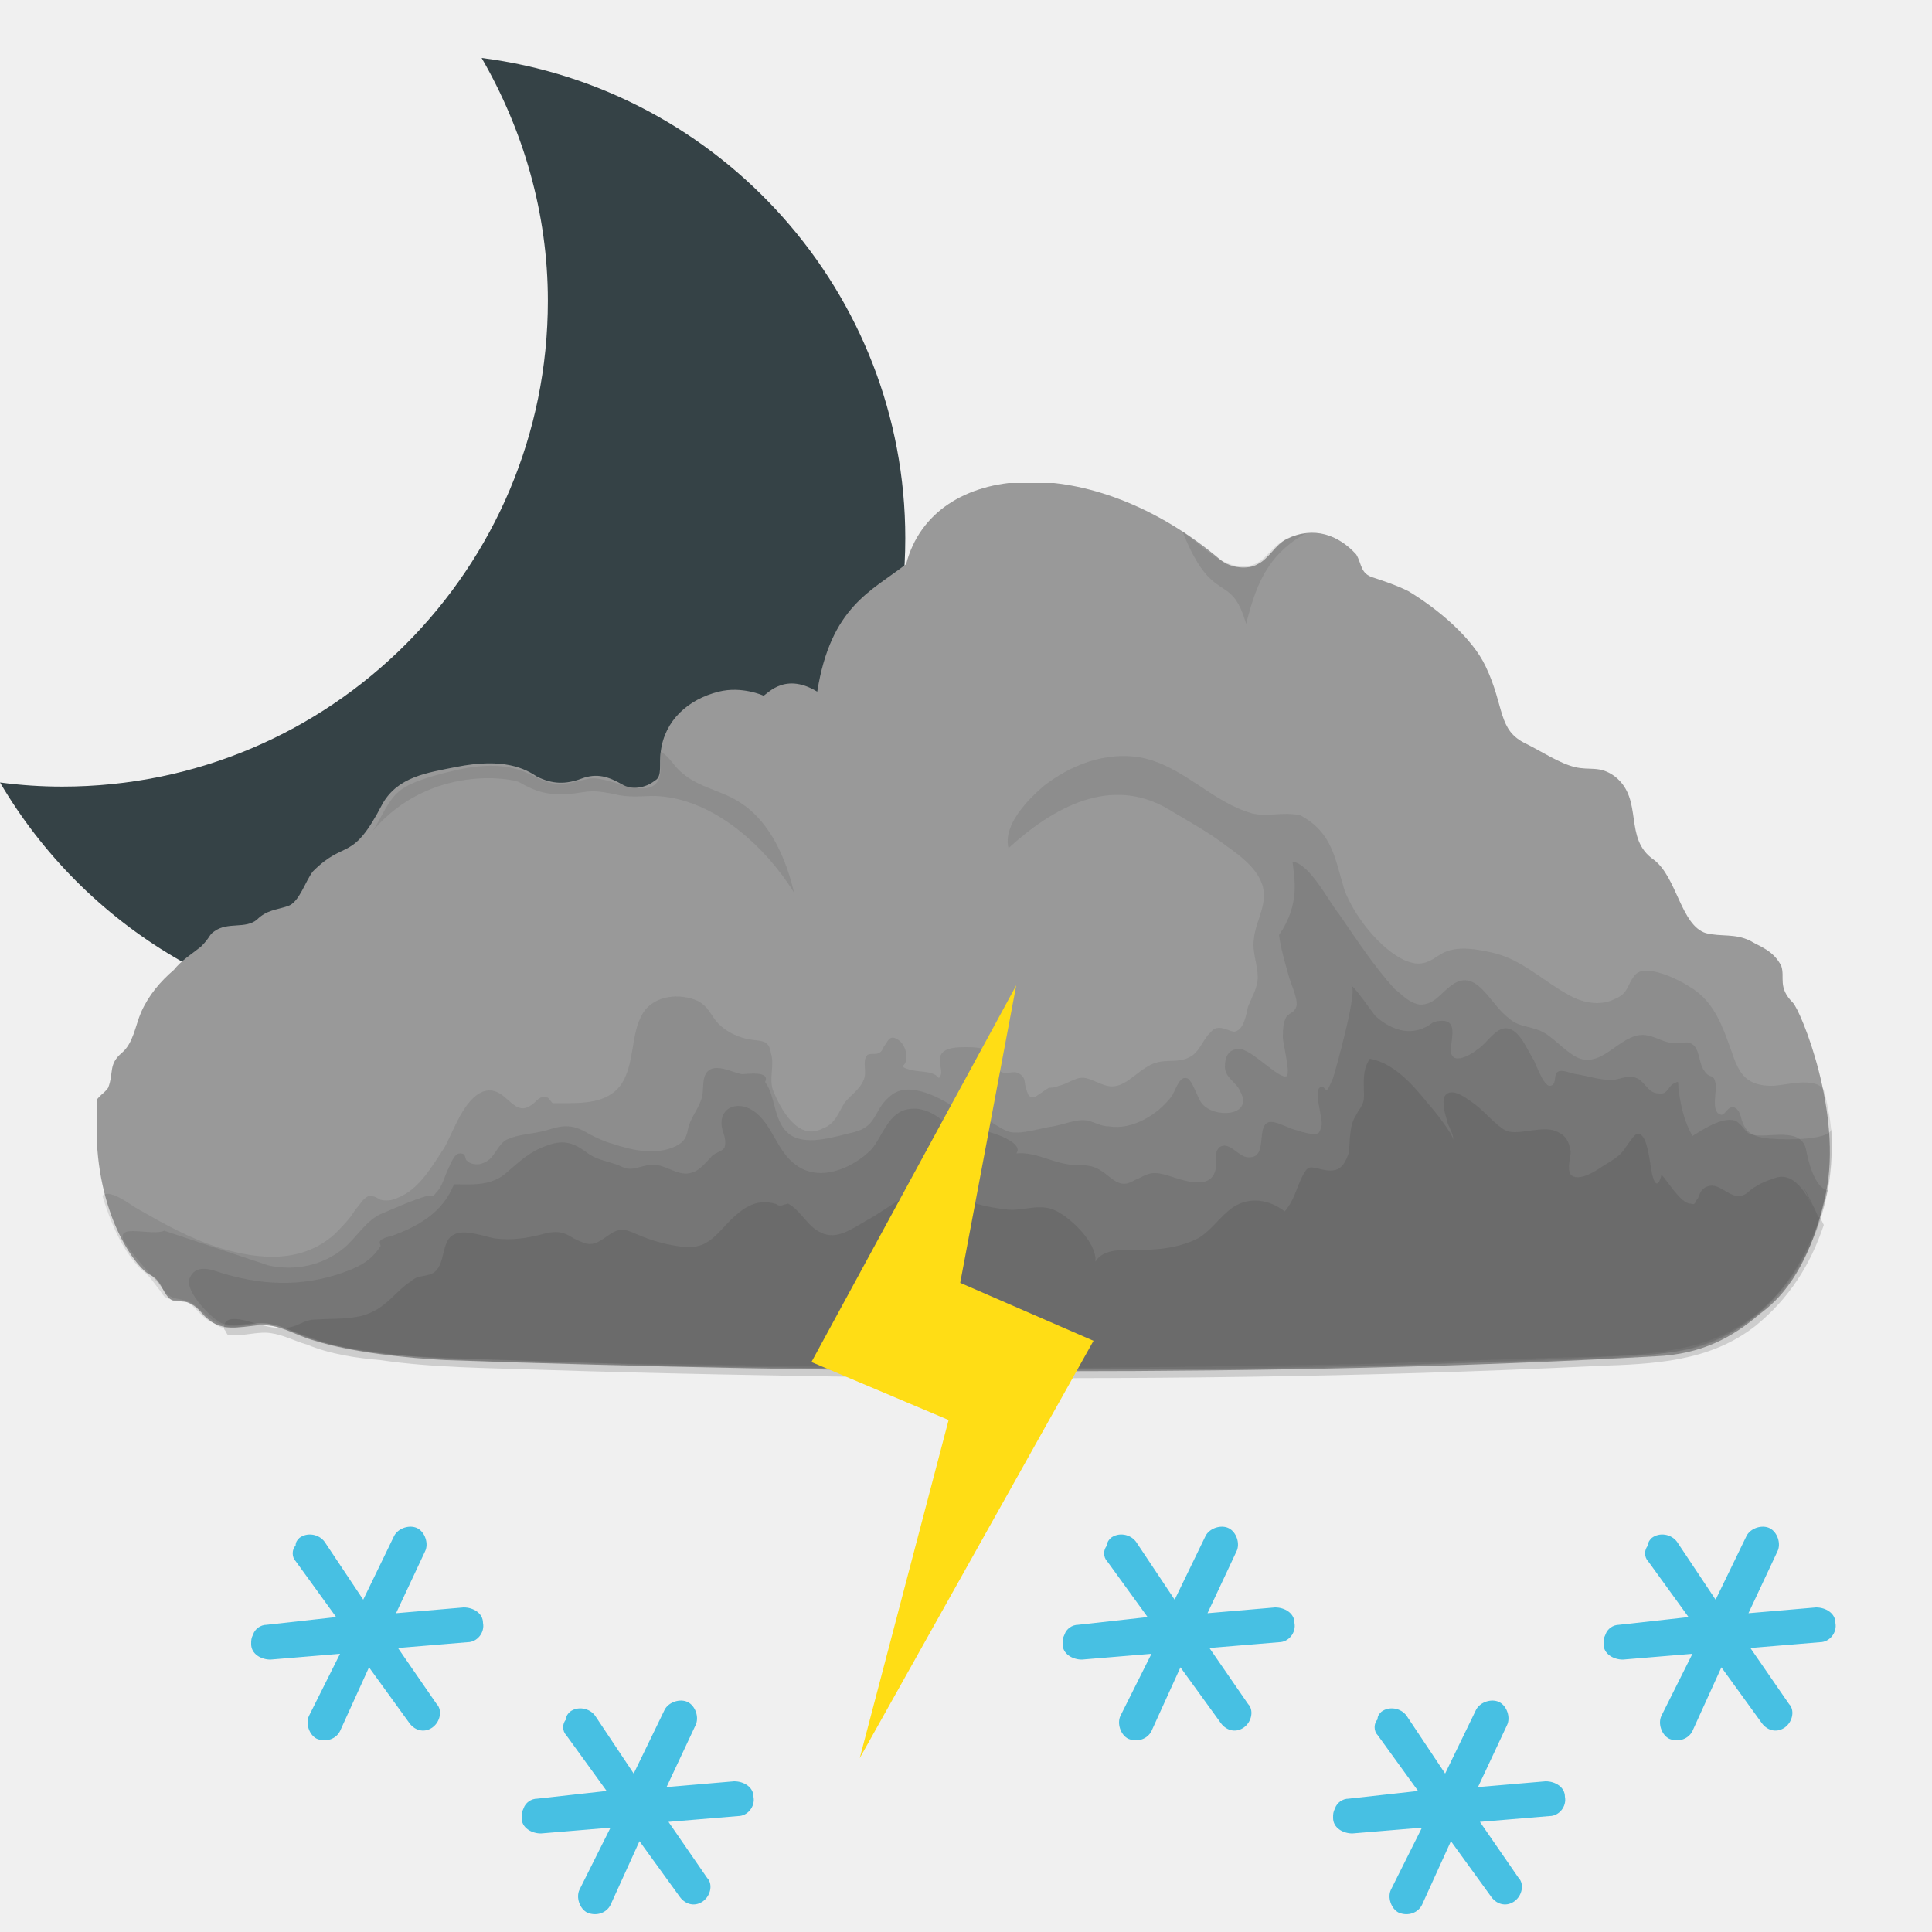
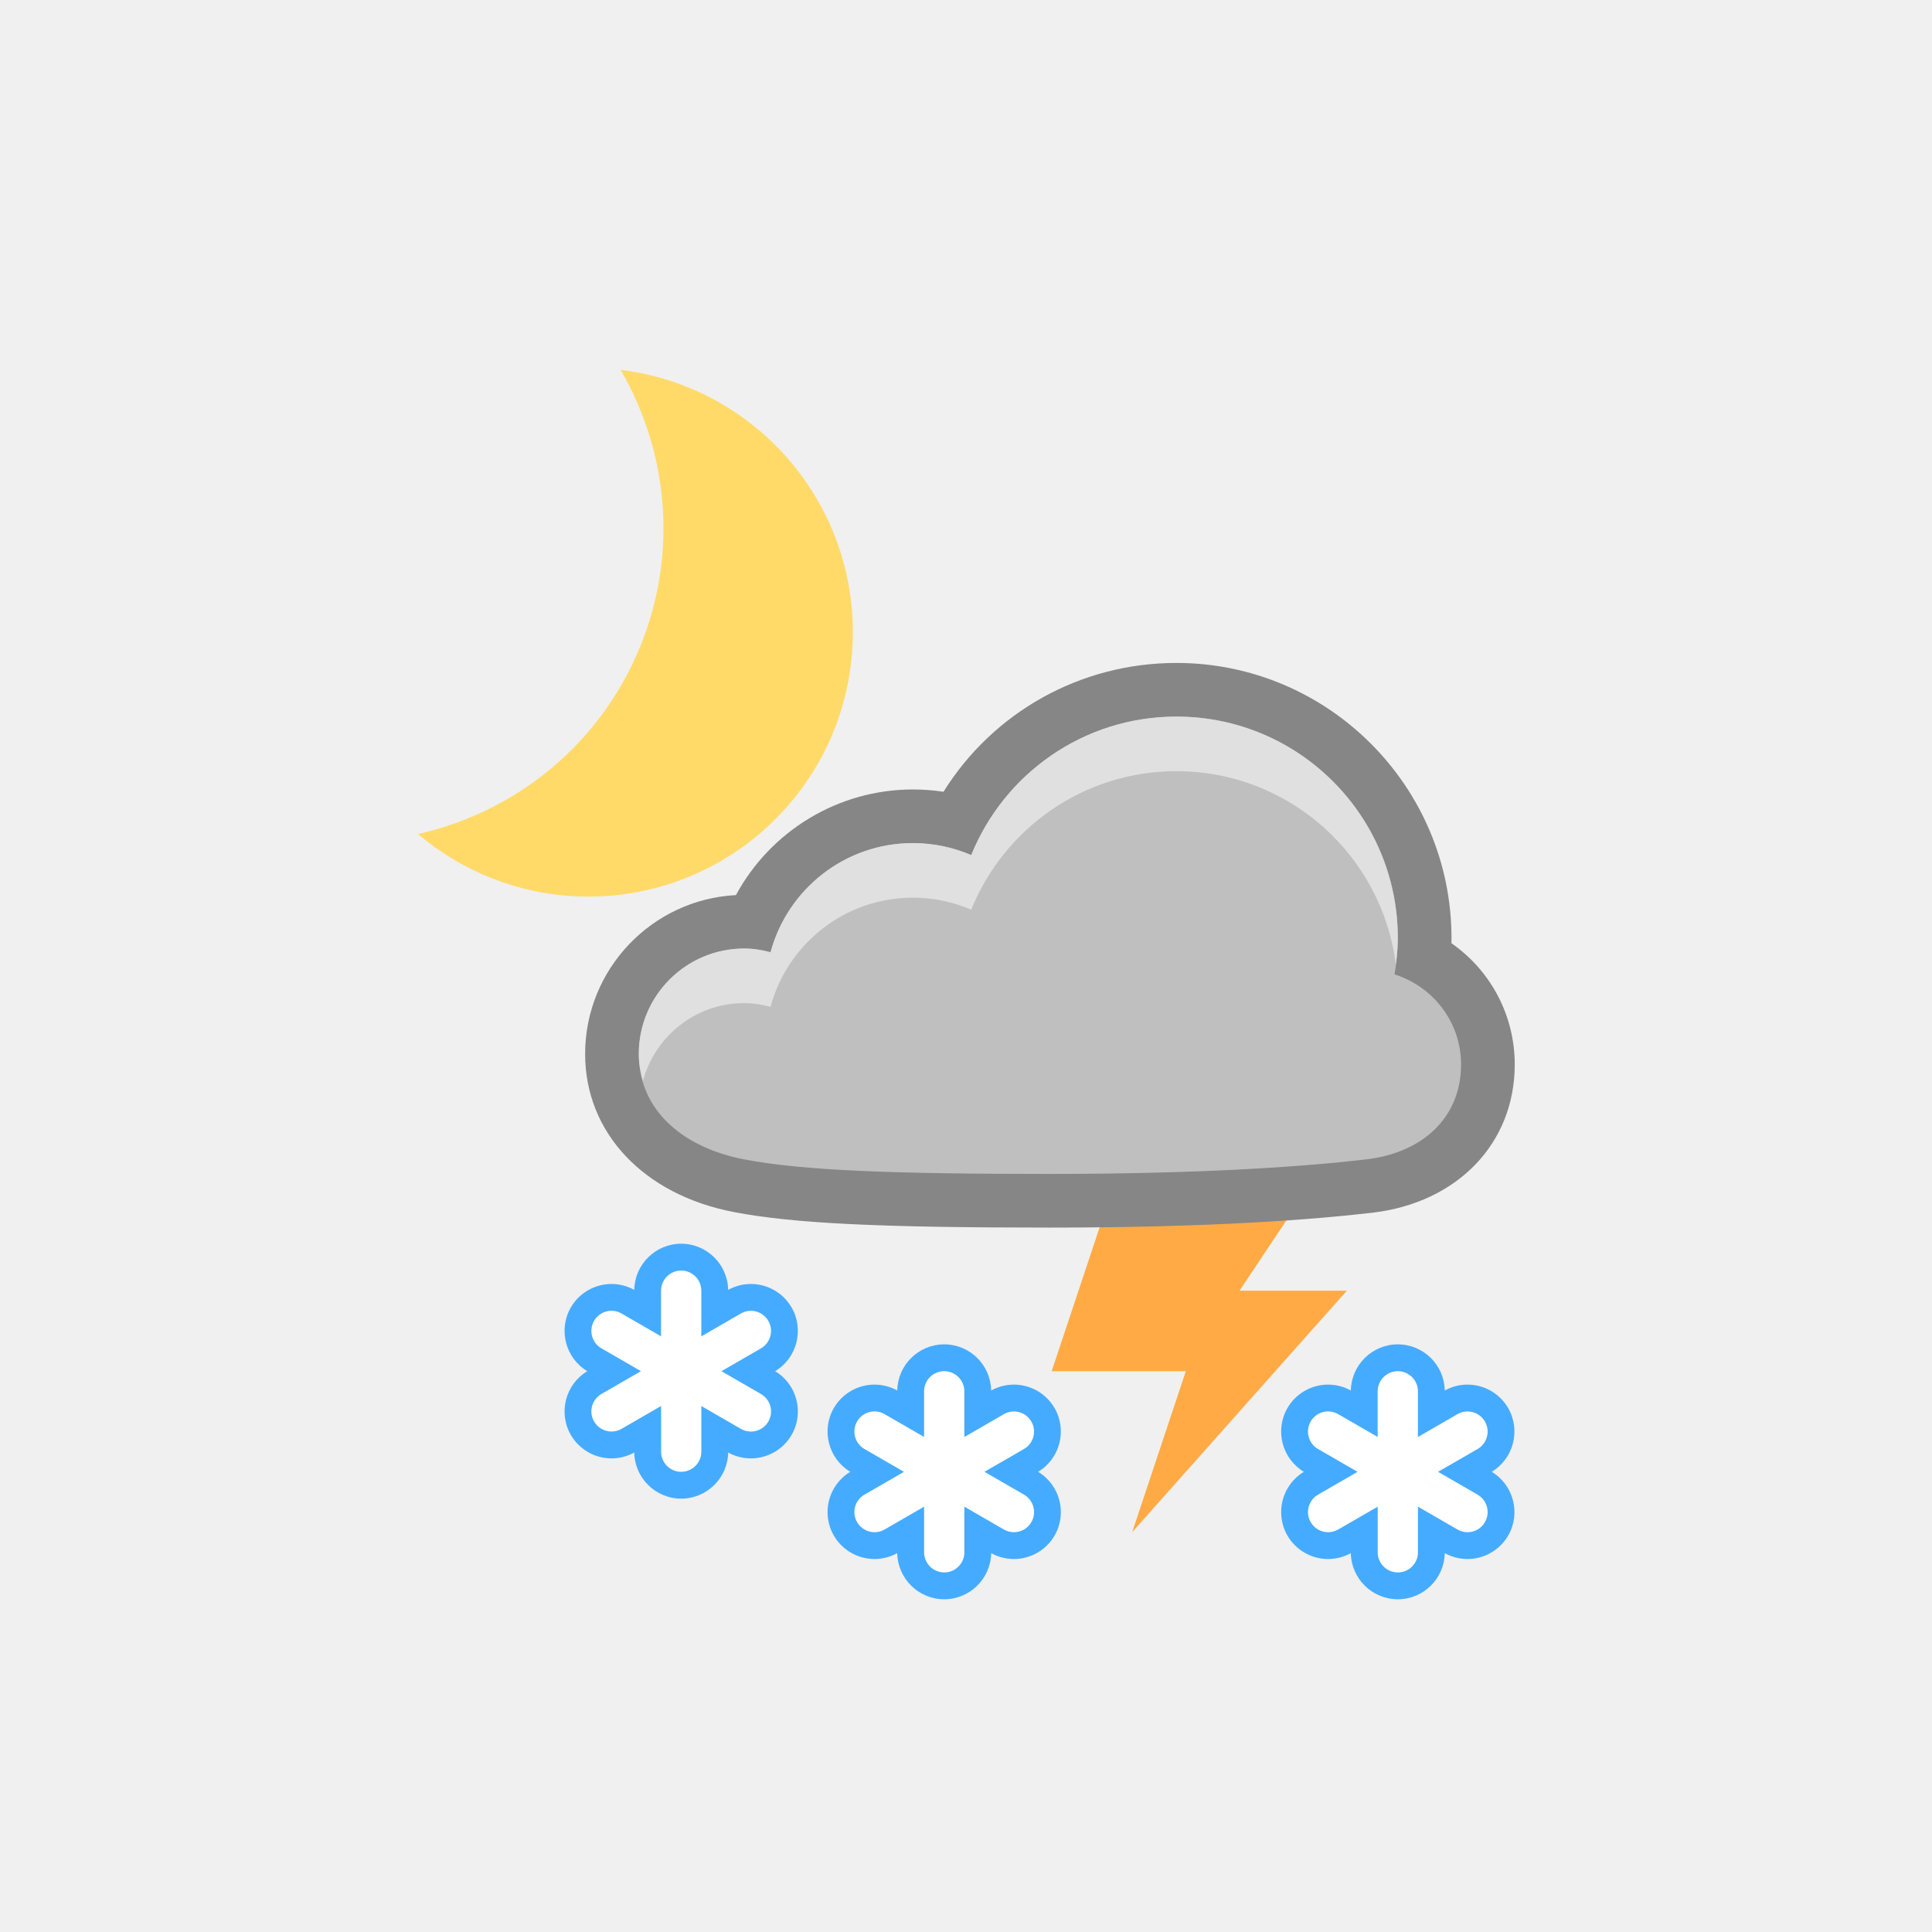
- <svg xmlns="http://www.w3.org/2000/svg" xmlns:xlink="http://www.w3.org/1999/xlink" viewBox="0 0 100 100">
-   <style>.moon-primitive{fill:#354246}.cloud4-primitive{color:#424242;fill:#999}.snowflake-primitive{fill:#47c0e3}.lightning-primitive{fill:#ffdd15}</style>
-   <symbol id="moon">
-     <path d="M34.9 0c3 5.2 4.8 11.2 4.8 17.6C39.7 37 24 52.8 4.5 52.8c-1.5 0-3-.1-4.5-.3C6.1 62.9 17.4 70 30.4 70c19.4 0 35.2-15.7 35.2-35.2C65.6 17 52.2 2.2 34.9 0z" />
-   </symbol>
-   <symbol id="cloud">
-     <path d="M87.8 26.9c-.8-.8-.4-1.3-.6-1.9-.4-.8-1.1-1-1.6-1.3-.8-.4-1.5-.2-2.3-.4-1.3-.4-1.5-2.9-2.7-3.8-1.6-1.1-.5-3.1-2-4.3-.8-.6-1.3-.3-2.1-.5s-1.7-.8-2.5-1.2c-1.5-.7-1.1-1.9-2.1-4-.7-1.5-2.5-3-4-3.9-.6-.3-1.2-.5-1.8-.7-.7-.2-.6-.7-.9-1.2-.9-1-2.2-1.5-3.6-.8-.6.3-.9 1-1.5 1.3-.5.3-1.4.2-1.9-.2-6.7-5.7-14.9-5.2-16.3.2-1.8 1.4-3.9 2.2-4.6 6.6-1.8-1.1-2.7.3-2.8.2 0 0-1.1-.5-2.3-.2-1.6.4-2.8 1.5-3 3.1-.1.6.1 1.3-.3 1.5-.5.4-1.2.5-1.7.2-.7-.4-1.3-.6-2.1-.3s-1.5.3-2.3-.1c-.6-.4-1.7-1-4.2-.5-1.5.3-3 .5-3.8 1.9-1.6 3.1-1.9 1.8-3.6 3.5-.4.5-.7 1.6-1.3 1.8-.6.2-1.1.2-1.6.7-.6.5-1.5.1-2.2.6-.3.2-.2.3-.7.8-.5.4-1 .7-1.4 1.2-.7.6-1.3 1.3-1.7 2.2-.3.7-.4 1.6-1 2.1-.7.6-.4 1-.7 1.8-.2.3-.5.4-.7.8.1.4.1 1 .1 1.6.1 4.4 2.1 7 2.8 7.3.6.3.6 1 1.1 1.3.3.1.7 0 1 .2.4.2.6.6.9.8.7.6 1.6.4 2.5.3 1.2-.1 1.9.5 3 .8 1.9.6 4.8.9 6.8 1 20.1.7 43.4.9 62.6-.2 2.4-.1 4-1 5.4-2.2.8-.6 2.5-2 3.4-6.2s-1.3-9.5-1.7-9.9z" />
-     <g fill="currentColor">
-       <path opacity=".14" d="M89.8 34c0-.9-.2-1.8-.4-2.6-.5-.7-2-.2-2.7-.2-1.7 0-1.8-1.1-2.3-2.4-.4-1.1-.9-2.1-1.9-2.7-.6-.4-2.4-1.3-2.9-.6-.4.5-.3.9-1 1.2-.8.4-1.7.2-2.4-.2-1.3-.7-2.5-1.9-4-2.2-.9-.2-2-.4-2.8.2-.6.4-1 .5-1.7.2-1.3-.6-2.6-2.3-3.1-3.6-.5-1.6-.6-3-2.3-3.9-.9-.2-1.7.1-2.5-.1-2.1-.6-3.6-2.5-5.8-2.9-1.8-.3-3.6.4-5 1.5-.8.7-2.1 2-1.8 3.2 2.3-2.1 5.3-3.8 8.3-2 1 .6 2.1 1.2 3 1.9.7.5 1.5 1.1 1.8 1.9.4 1-.3 1.9-.4 2.9-.1.7.2 1.3.2 2 0 .5-.3 1-.5 1.5-.1.4-.2 1.2-.7 1.3-.2 0-.5-.2-.8-.2-.3 0-.4.2-.6.4-.3.4-.5.9-.9 1.1-.7.4-1.4 0-2.2.5-.7.4-1.3 1.2-2.1 1-.4-.1-.7-.3-1.1-.4-.5-.1-.9.3-1.4.4-.2.1-.4.1-.5.1-.2.1-.7.5-.8.5-.3 0-.3-.2-.4-.5-.1-.3 0-.5-.3-.7-.4-.3-.8.2-1.2-.3-.2-.2-.1-.6-.3-.8-.3-.3-1-.3-1.3-.3-.4 0-1.1 0-1.3.4-.2.4.2.9-.1 1.2-.4-.5-1.3-.2-1.9-.6.4-.3.2-1-.1-1.3-.5-.4-.6-.1-.8.2-.1.1-.1.3-.3.4-.2.1-.4 0-.6.1-.3.3 0 .9-.2 1.3-.2.5-.7.8-1 1.2-.3.5-.5 1.1-1.1 1.3-1.3.7-2.2-1-2.6-2-.2-.6.1-1.3-.1-1.9-.1-.7-.5-.6-1.1-.7-.6-.1-1.2-.4-1.6-.8-.4-.4-.5-.9-1.1-1.2-.9-.4-2.2-.3-2.8.6-.7 1.1-.4 2.7-1.2 3.8-.7.9-1.9.9-3 .9h-.5c-.1-.1-.2-.3-.3-.3-.4-.1-.5.2-.8.4-1 .7-1.3-1.1-2.5-.7-1 .4-1.5 2-2 2.9-.6.9-1.2 2-2.2 2.5-.4.2-.7.3-1.1.2-.2-.1-.3-.2-.6-.2-.3.1-.5.5-.7.7-.3.5-.7.9-1.1 1.3-1.7 1.5-3.9 1.3-5.9.7-1.6-.5-3-1.3-4.4-2.1-.3-.2-1.4-1-1.7-.6.4 1.3 1 2.8 2 3.8.4.3.6.6.9 1 .1.1.2.3.3.4.4.3.8.1 1.2.3.5.3.8.9 1.4 1.1.5.5 1.5.1 2.1 0h.5c.1 0 .3 0 .4.1 1.2.3 2.3.9 3.5 1.1 2.8.6 5.6.6 8.4.7 2.9.1 5.7.2 8.6.2 6.2.1 12.3.2 18.5.2 5.8 0 11.6-.1 17.5-.2l9-.3c2.5-.1 5.3 0 7.8-.6 4.9-1.1 7.6-6.1 7.4-10.7 0-.4 0 .3 0 0z" />
-       <path opacity=".16" d="M89.8 33.4c0 .7-3 .6-3.5.5-.6-.1-.9-.3-1.1-.8-.1-.2-.1-.7-.5-.8-.3 0-.4.4-.6.4-.6-.1-.2-1.3-.3-1.6-.1-.6-.3-.2-.6-.7-.3-.4-.2-1.2-.7-1.4-.2-.1-.5 0-.8 0-.5 0-.9-.3-1.4-.4-1.3-.3-2.2 1.6-3.5 1.2-.6-.2-1.3-1-1.8-1.3-.6-.4-1.4-.3-1.9-.8-1-.7-1.7-2.8-3.1-1.6-.5.4-.8.9-1.5.9-.6-.1-.9-.5-1.3-.8-1.1-1.2-2-2.6-2.9-3.9-.5-.6-1.5-2.6-2.4-2.7.1.9.4 2.2-.7 3.8.1.7.3 1.4.5 2.1.1.4.5 1.2.4 1.6-.1.3-.3.3-.5.5-.2.3-.2.8-.2 1.1 0 .3.4 1.8.2 2-.4.2-1.9-1.5-2.5-1.4-.5 0-.7.4-.7.9 0 .6.6.8.8 1.3.7 1.3-1.4 1.4-2 .6-.2-.2-.5-1.3-.8-1.3-.4-.1-.6.8-.8 1-.7.9-2 1.7-3.2 1.5-.4 0-.7-.2-1.1-.3-.6-.1-1.2.2-1.8.3-.7.1-1.5.4-2.2.3-.7-.2-1.3-.9-2-.9-.1.2-.2.3-.3.3-.2-.1-.3-.3-.3-.5-.9-.6-2.7-1.7-3.7-.7-.8.7-.6 1.5-1.8 1.8-.9.2-2.3.7-3.2.2-1-.6-.8-2-1.4-2.8.3-.6-1-.4-1.2-.4-.5-.1-1-.4-1.5-.3-.7.2-.4 1.1-.6 1.6-.2.6-.6 1-.7 1.6-.1.5-.3.7-.8.9-1 .4-2.2.1-3.1-.2-.4-.1-.8-.3-1.2-.5-.8-.5-1.3-.5-2.2-.2-.7.2-1.5.2-2.1.5-.5.3-.6 1-1.2 1.2-.2.1-.6.1-.8-.1-.2-.1 0-.4-.4-.4-.3 0-.5.6-.6.8-.2.4-.3.9-.6 1.2-.3.4-.2.1-.5.2-.7.2-1.6.6-2.3.9-.8.3-1.3 1.2-2 1.8-1.1.9-2.5 1.2-3.9.9l-5.4-1.8c-.6.3-2.5-.4-2.1.5.6 1 1.4 1.7 2.1 2.6.4.6.9.3 1.5.7.6.4.9 1 1.7 1.1.6.1 1.3-.1 1.9-.1.8 0 1.5.4 2.2.7 1.4.5 3 .7 4.5.9 3.4.4 6.9.4 10.3.5 3.5.1 7.1.2 10.6.2 14.2.2 28.4.1 42.5-.6 1.7-.1 3.5-.1 5.1-.8 1.1-.5 2.1-1.2 3-2.1 1.9-1.9 2.9-4.9 3-7.5v-1.4zm-6.6-2.1z" />
-       <path opacity=".18" d="M88.5 34.6c-.2-1.4-2.1-.6-2.9-.9-.3-.1-.4-.5-.8-.7-.7-.2-1.7.5-2.2.8-.4-.7-.6-1.5-.7-2.3-.1-.5.1-.6-.3-.4-.2.1-.3.5-.6.5-.2 0-.3 0-.5-.1-.3-.2-.5-.6-.8-.7-.4-.2-.9.1-1.3.1-.6 0-1.2-.2-1.8-.3-.2 0-.8-.3-1-.1-.2.2 0 .7-.4.7-.3 0-.7-1.1-.8-1.3-.3-.5-.6-1.2-1-1.5-.8-.6-1.3.5-1.9.9-.5.4-1.5.9-1.4-.1.1-.8.3-1.6-.9-1.3-1 .8-2.1.5-3-.3-.1-.1-1.2-1.7-1.3-1.6.5-.1-.8 4.5-.9 4.8-.1.2-.2.5-.3.6-.1.1-.2-.3-.4-.1-.3.3.2 1.6.1 2-.1.3-.1.4-.4.4-.2 0-.6-.1-.9-.2-.4-.1-.7-.3-1.1-.4-1.2-.3-.2 1.9-1.4 1.8-.5 0-1-.9-1.5-.5-.3.3-.1.9-.2 1.2-.3 1.1-1.9.4-2.6.2-.8-.2-.9 0-1.6.3-.5.3-.8.2-1.3-.2-.6-.5-.9-.6-1.7-.6-1.1 0-2-.7-3.1-.6.5-.6-1.7-1.3-2.1-1.2-.8.1-.9.3-1.5-.3-.5-.5-1.2-.9-1.9-.8-1.1.1-1.4 1.4-2 2.1-1 1-2.7 1.7-3.9.8-1-.7-1.2-2.1-2.2-2.8-.9-.6-1.9-.1-1.6 1 .1.3.2.6.1.9-.1.2-.6.3-.7.5-.3.3-.6.7-1 .8-.6.2-1.2-.3-1.8-.4-.7-.1-1.2.4-1.8.1-.6-.3-1.3-.3-1.9-.8-.7-.5-1.2-.6-2-.3-.9.3-1.5.9-2.2 1.5-.8.6-1.7.5-2.6.5-.6 1.5-1.9 2.2-3.3 2.7-.1 0-.4.1-.5.2-.1.1 0 .2 0 .3-.4.6-.8.9-1.5 1.2-2.2.9-4.4.9-6.7.2-.6-.2-1.4-.5-1.7.3-.2.7 1.2 2.1 1.7 2.3.8.2 1.5-.1 2.3 0 .8.1 1.5.5 2.2.7 2.2.9 5.1 1 7.5 1.1 2.9.1 5.9.2 8.8.3 6 .2 12 .2 18 .3 6 0 12.1 0 18.1-.1 3.1-.1 6.2-.2 9.2-.3 2.9-.1 5.9-.1 8.8-.5 4.6-.6 7.2-4.2 8.2-8.4-.3 0-.8-.5-1.1-2z" />
-       <path opacity=".14" d="M59.5 7.3c.5-2 1.1-3.6 3.1-4.7-.7.1-1.2.3-1.7.8-.4.4-.7.8-1.3.9-1.3.2-2.4-1.1-3.4-1.8 1.6 4 2.5 2 3.3 4.8.5-2-.8-2.8 0 0zm-37.6 8.2c1.2.7 2 .7 3.3.5.6-.1 1 0 1.6.1.7.2 1.4.1 2.1.1 3 .1 5.7 2.6 7.2 5-.4-1.7-1.2-3.6-2.7-4.6-1-.7-2.2-.8-3.1-1.6-.4-.3-.6-.8-1.1-1.1v.8c0 2.2-2.6.4-3.7.6-1 .2-1.6.5-2.6 0-.4-.2-.8-.4-1.2-.5-1.4-.4-3 0-4.4.4-.6.2-1.3.4-1.8.9s-.8 1.3-1.2 1.9c3-3.5 7.3-2.7 7.6-2.5z" />
-       <path opacity=".2" d="M89.1 38c-.4-.8-1.1-2.5-2.3-2-.3.1-.6.2-.9.4-.4.2-.4.4-.8.5-.6.1-1.1-.7-1.7-.5-.3.1-.4.3-.5.6-.2.2-.1.4-.4.3-.5 0-1.2-1.2-1.5-1.5-.2.8-.4.4-.5-.1-.1-.5-.2-1.6-.5-1.9-.2-.2-.1-.1-.3-.1-.2.1-.6.8-.8 1-.3.3-.7.5-1 .7-.3.2-1.2.8-1.6.4-.2-.3 0-.9 0-1.2-.1-.6-.3-.9-.9-1.1-.8-.2-1.9.3-2.5 0-.5-.3-1-.9-1.5-1.3-.3-.2-1.2-1-1.6-.5-.2.3 0 1 .1 1.3 0 .2.4.8.3 1 .1-.2-1.1-1.7-1.3-1.9-.8-1-1.8-2.1-3-2.3-.4.6-.3 1.2-.3 1.9 0 .5-.2.6-.4 1-.4.6-.3 1.4-.4 2-.3.9-.7 1-1.5.8-.5-.1-.6-.2-.9.4-.3.6-.4 1.2-.9 1.8-.8-.6-1.8-.8-2.7-.2-.7.5-1.1 1.2-1.8 1.6-1 .5-2.1.6-3.2.6-.6 0-1.7-.1-2.1.6.1-1-1.4-2.4-2.2-2.7-.8-.3-1.6.1-2.4 0-1-.1-2.1-.4-3-.8-1.7-.7-2.8.6-4.3 1.4-.7.4-1.5 1-2.3.6-.7-.3-1-1.1-1.7-1.5-.1 0-.3.1-.4.1-.2 0-.2-.1-.3-.1-.7-.2-1.3 0-1.9.5-1.1.9-1.4 2-3.1 1.7-.7-.1-1.4-.3-2.1-.6-.7-.3-.9-.4-1.6.1-.7.5-.9.5-1.7.1-.6-.4-1-.4-1.7-.2-.8.2-1.5.3-2.4.2-.5-.1-1.6-.5-2.1-.2-.7.3-.4 1.6-1.1 2-.4.2-.8.1-1.1.4-.5.3-.9.8-1.4 1.2-1.1.9-2.2.7-3.6.8-.5 0-.8.3-1.3.4-.5.1-1 0-1.4-.1-.5-.1-2.1-.8-2 .2.1.1.1.2.2.3.7.1 1.5-.2 2.2-.1.7.1 1.2.4 1.9.6 1.2.5 2.6.7 3.8.8 2.7.4 5.5.4 8.3.5 6.1.2 12.2.3 18.4.4 12.1.1 24.2 0 36.3-.6 2.9-.1 5.8-.2 8.2-2.1 1.7-1.4 2.8-3.1 3.5-5.2-.2-.4-.2-.4-.3-.4-1.7-3.4.1 0 0 0z" />
+ <svg xmlns="http://www.w3.org/2000/svg" version="1.1" id="Layer_1" x="0px" y="0px" width="72px" height="72px" viewBox="0 0 72 72" enable-background="new 0 0 72 72" xml:space="preserve">
+   <g>
+     <polygon fill="#FFAA45" points="41.193,45.1 39.193,51.1 44.193,51.1 42.193,57.1 50.193,48.1 46.193,48.1 48.193,45.1  " />
+     <path fill="#45ABFF" d="M35.188,50.1c-0.955,0-1.733,0.769-1.75,1.72c-0.259-0.144-0.552-0.22-0.848-0.22   c-0.624,0-1.205,0.335-1.516,0.875c-0.477,0.827-0.201,1.885,0.614,2.375c-0.815,0.489-1.091,1.548-0.614,2.375   c0.311,0.54,0.892,0.875,1.516,0.875c0.296,0,0.589-0.076,0.848-0.219c0.016,0.951,0.795,1.719,1.75,1.719s1.733-0.769,1.75-1.719   c0.259,0.144,0.551,0.219,0.848,0.219c0.624,0,1.205-0.336,1.516-0.876c0.477-0.826,0.2-1.885-0.615-2.374   c0.815-0.489,1.091-1.548,0.614-2.375c-0.311-0.54-0.892-0.875-1.516-0.875c-0.296,0-0.588,0.076-0.848,0.22   C36.922,50.869,36.143,50.1,35.188,50.1L35.188,50.1z" />
+     <path fill="#45ABFF" d="M52.092,50.1c-0.955,0-1.733,0.769-1.75,1.72c-0.259-0.144-0.552-0.22-0.848-0.22   c-0.624,0-1.205,0.335-1.516,0.875c-0.477,0.827-0.201,1.885,0.614,2.375c-0.815,0.489-1.091,1.548-0.614,2.375   c0.311,0.54,0.892,0.875,1.516,0.875c0.296,0,0.589-0.076,0.848-0.219c0.016,0.951,0.795,1.719,1.75,1.719s1.733-0.769,1.75-1.719   c0.259,0.144,0.551,0.219,0.848,0.219c0.624,0,1.205-0.336,1.516-0.876c0.477-0.826,0.2-1.885-0.615-2.374   c0.815-0.489,1.091-1.548,0.614-2.375c-0.311-0.54-0.892-0.875-1.516-0.875c-0.296,0-0.588,0.076-0.848,0.22   C53.826,50.869,53.047,50.1,52.092,50.1L52.092,50.1z" />
+     <path fill="#45ABFF" d="M25.387,46.35c-0.955,0-1.733,0.769-1.75,1.72c-0.259-0.144-0.552-0.22-0.848-0.22   c-0.624,0-1.205,0.335-1.516,0.875c-0.477,0.827-0.201,1.885,0.614,2.375c-0.815,0.489-1.091,1.548-0.614,2.375   c0.311,0.54,0.892,0.875,1.516,0.875c0.296,0,0.589-0.076,0.848-0.219c0.016,0.951,0.795,1.719,1.75,1.719s1.733-0.769,1.75-1.719   c0.259,0.144,0.551,0.219,0.848,0.219c0.624,0,1.205-0.336,1.516-0.876c0.477-0.826,0.2-1.885-0.615-2.374   c0.815-0.489,1.091-1.548,0.614-2.375c-0.311-0.54-0.892-0.875-1.516-0.875c-0.296,0-0.588,0.076-0.848,0.22   C27.12,47.119,26.341,46.35,25.387,46.35L25.387,46.35z" />
+     <path fill="#868686" d="M43.842,24.706c-3.586,0-6.83,1.837-8.681,4.801c-0.375-0.057-0.756-0.086-1.141-0.086   c-2.791,0-5.307,1.555-6.594,3.937c-3.126,0.161-5.62,2.755-5.62,5.921c0,2.936,2.18,5.25,5.554,5.893   c2.206,0.421,5.395,0.577,11.768,0.577c6.022,0,9.859-0.302,12.019-0.555c3.172-0.372,5.303-2.591,5.303-5.522   c0-1.841-0.904-3.508-2.359-4.52c0.001-0.065,0.002-0.13,0.002-0.194C54.092,29.304,49.494,24.706,43.842,24.706L43.842,24.706z" />
+     <path fill="#BFBFBF" d="M51.971,36.313c0.073-0.443,0.121-0.894,0.121-1.357c0-4.557-3.693-8.25-8.25-8.25   c-3.464,0-6.424,2.137-7.647,5.162c-0.667-0.287-1.402-0.448-2.174-0.448c-2.541,0-4.674,1.726-5.305,4.067   c-0.315-0.082-0.64-0.138-0.981-0.138c-2.17,0-3.929,1.759-3.929,3.929c0,2.17,1.744,3.512,3.929,3.929s5.518,0.542,11.393,0.542   s9.655-0.292,11.786-0.542s3.536-1.583,3.536-3.536C54.45,38.088,53.404,36.765,51.971,36.313z" />
+     <g>
+       <path fill="#E0E0E0" d="M27.735,37.383c0.341,0,0.666,0.057,0.981,0.138c0.631-2.342,2.764-4.067,5.305-4.067    c0.773,0,1.507,0.161,2.174,0.448c1.223-3.026,4.183-5.162,7.647-5.162c4.203,0,7.664,3.144,8.177,7.207    c0.042-0.326,0.073-0.654,0.073-0.992c0-4.557-3.693-8.25-8.25-8.25c-3.464,0-6.424,2.137-7.647,5.162    c-0.667-0.287-1.402-0.448-2.174-0.448c-2.541,0-4.674,1.726-5.305,4.067c-0.315-0.082-0.64-0.138-0.981-0.138    c-2.17,0-3.929,1.759-3.929,3.929c0,0.36,0.064,0.689,0.154,1.004C24.416,38.614,25.925,37.383,27.735,37.383z" />
    </g>
-   </symbol>
-   <symbol id="snowflake">
-     <path d="M4.6 10.6l1.5-3.3 2.1 2.9c.3.4.8.5 1.2.2.4-.3.5-.9.2-1.2l-2-2.9 3.6-.3c.5 0 .9-.5.8-1 0-.5-.5-.8-1-.8l-3.5.3L9 1.3c.2-.4 0-1-.4-1.2s-1 0-1.2.4L5.8 3.8l-2-3C3.5.4 2.9.3 2.5.6c-.1.1-.2.2-.2.4-.2.2-.2.6 0 .8l2.1 2.9-3.6.4c-.3 0-.6.2-.7.5-.1.2-.1.3-.1.5 0 .5.5.8 1 .8l3.6-.3L3 9.8c-.2.4 0 1 .4 1.2.5.2 1 0 1.2-.4z" />
-   </symbol>
-   <symbol id="lightning">
-     <path d="M14.6 18.4l-6.9-3L10.6 0 0 19.5l7.1 3L2.5 40z" />
-   </symbol>
-   <use xlink:href="#moon" class="moon-primitive" width="100" height="100" transform="translate(0 3) scale(.71429)" />
-   <use xlink:href="#cloud" class="cloud4-primitive" width="100" height="100" transform="translate(5 25)" />
-   <use xlink:href="#snowflake" class="snowflake-primitive" width="100" height="100" transform="translate(13 79)" />
-   <use xlink:href="#snowflake" class="snowflake-primitive" width="100" height="100" transform="translate(27 88)" />
-   <use xlink:href="#lightning" class="lightning-primitive" width="100" height="100" transform="translate(42 51)" />
-   <use xlink:href="#snowflake" class="snowflake-primitive" width="100" height="100" transform="translate(55 79)" />
-   <use xlink:href="#snowflake" class="snowflake-primitive" width="100" height="100" transform="translate(69 88)" />
-   <use xlink:href="#snowflake" class="snowflake-primitive" width="100" height="100" transform="translate(83 79)" />
+     <path fill="#FFFFFF" d="M38.161,55.701l-1.473-0.851L38.161,54c0.359-0.207,0.481-0.666,0.274-1.024s-0.666-0.481-1.024-0.274   l-1.473,0.851V51.85c0-0.414-0.336-0.75-0.75-0.75s-0.75,0.336-0.75,0.75v1.701l-1.473-0.851c-0.358-0.207-0.817-0.084-1.024,0.274   S31.856,53.793,32.215,54l1.473,0.851l-1.473,0.851c-0.359,0.207-0.481,0.666-0.274,1.024c0.139,0.241,0.391,0.375,0.65,0.375   c0.127,0,0.256-0.032,0.375-0.101l1.473-0.851v1.701c0,0.414,0.336,0.75,0.75,0.75s0.75-0.336,0.75-0.75v-1.701L37.411,57   c0.118,0.068,0.247,0.101,0.375,0.101c0.259,0,0.511-0.134,0.65-0.375C38.643,56.366,38.52,55.908,38.161,55.701z" />
+     <path fill="#FFFFFF" d="M55.065,55.701l-1.473-0.851L55.065,54c0.359-0.207,0.481-0.666,0.274-1.024s-0.666-0.481-1.024-0.274   l-1.473,0.851V51.85c0-0.414-0.336-0.75-0.75-0.75s-0.75,0.336-0.75,0.75v1.701l-1.473-0.851c-0.358-0.207-0.817-0.084-1.024,0.274   S48.76,53.793,49.119,54l1.473,0.851l-1.473,0.851c-0.359,0.207-0.481,0.666-0.274,1.024c0.139,0.241,0.391,0.375,0.65,0.375   c0.127,0,0.256-0.032,0.375-0.101l1.473-0.851v1.701c0,0.414,0.336,0.75,0.75,0.75s0.75-0.336,0.75-0.75v-1.701L54.315,57   c0.118,0.068,0.247,0.101,0.375,0.101c0.259,0,0.511-0.134,0.65-0.375C55.547,56.366,55.424,55.908,55.065,55.701z" />
+     <path fill="#FFFFFF" d="M28.36,51.951L26.886,51.1l1.473-0.851c0.359-0.207,0.481-0.666,0.274-1.024s-0.666-0.481-1.024-0.274   l-1.473,0.851V48.1c0-0.414-0.336-0.75-0.75-0.75s-0.75,0.336-0.75,0.75v1.701l-1.473-0.851c-0.358-0.207-0.817-0.084-1.024,0.274   s-0.084,0.817,0.274,1.024l1.473,0.851l-1.473,0.851c-0.359,0.207-0.481,0.666-0.274,1.024c0.139,0.241,0.391,0.375,0.65,0.375   c0.127,0,0.256-0.032,0.375-0.101l1.473-0.851V54.1c0,0.414,0.336,0.75,0.75,0.75s0.75-0.336,0.75-0.75v-1.701l1.473,0.851   c0.118,0.068,0.247,0.101,0.375,0.101c0.259,0,0.511-0.134,0.65-0.375C28.841,52.617,28.719,52.158,28.36,51.951z" />
+   </g>
+   <g>
+     <path fill="#FFDA69" d="M31.775,23.955c0.209-5.167-3.602-9.558-8.647-10.172c1.854,3.189,2.183,7.198,0.517,10.801   c-1.59,3.438-4.639,5.727-8.069,6.498c1.616,1.366,3.676,2.232,5.954,2.324C26.969,33.625,31.556,29.394,31.775,23.955z" />
+   </g>
</svg>
